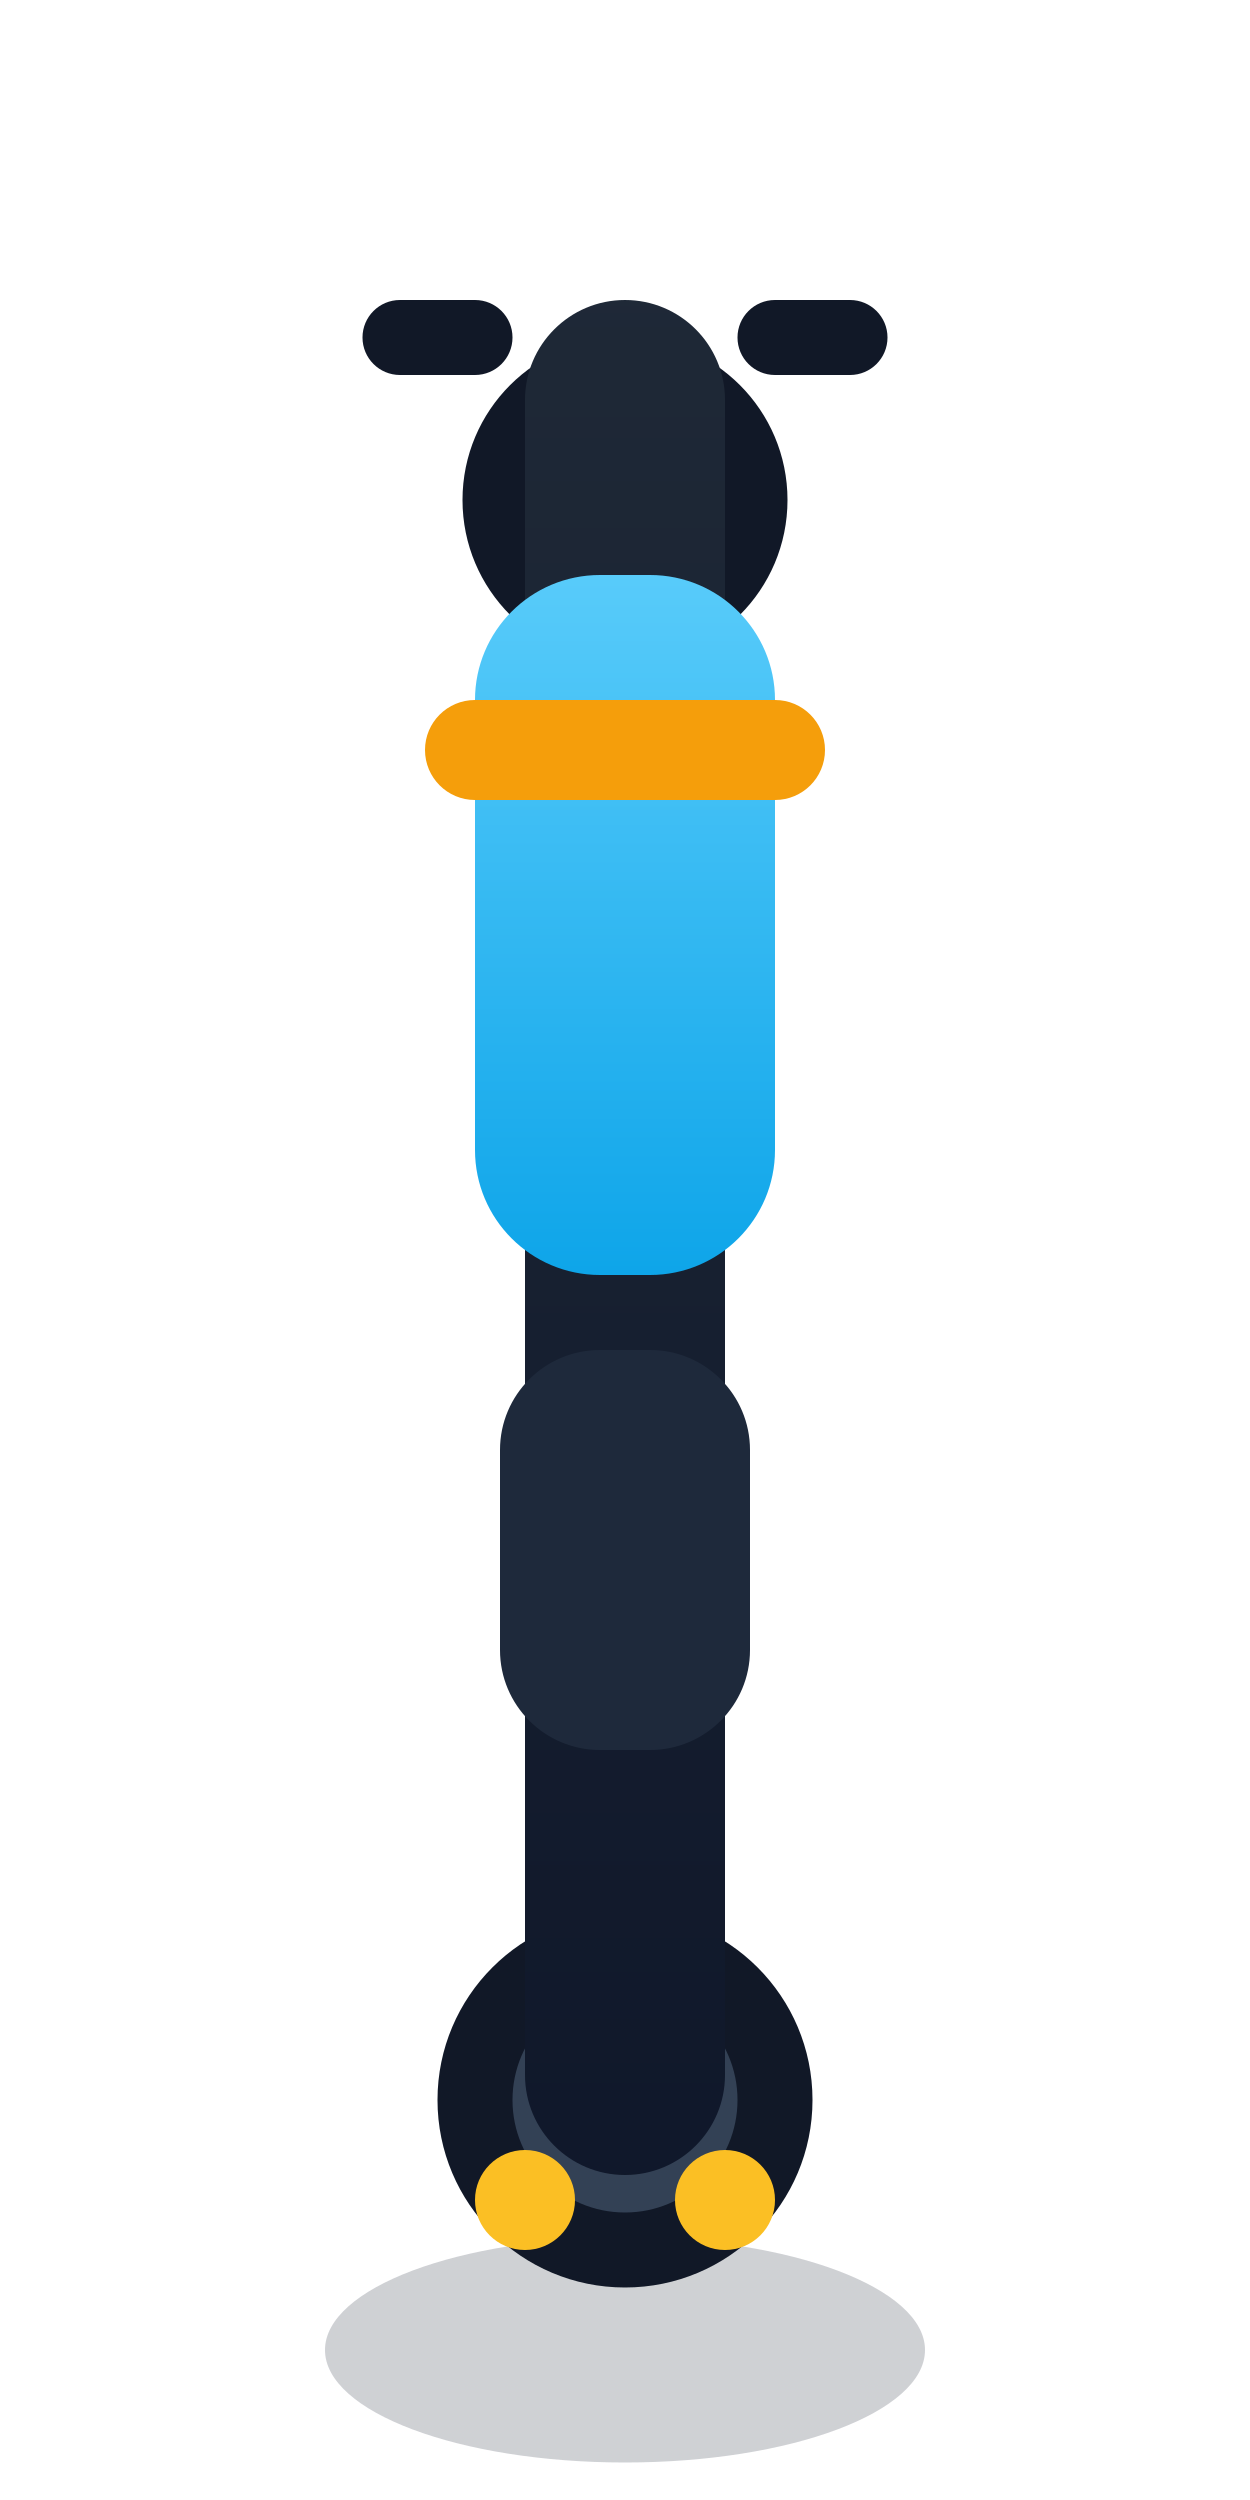
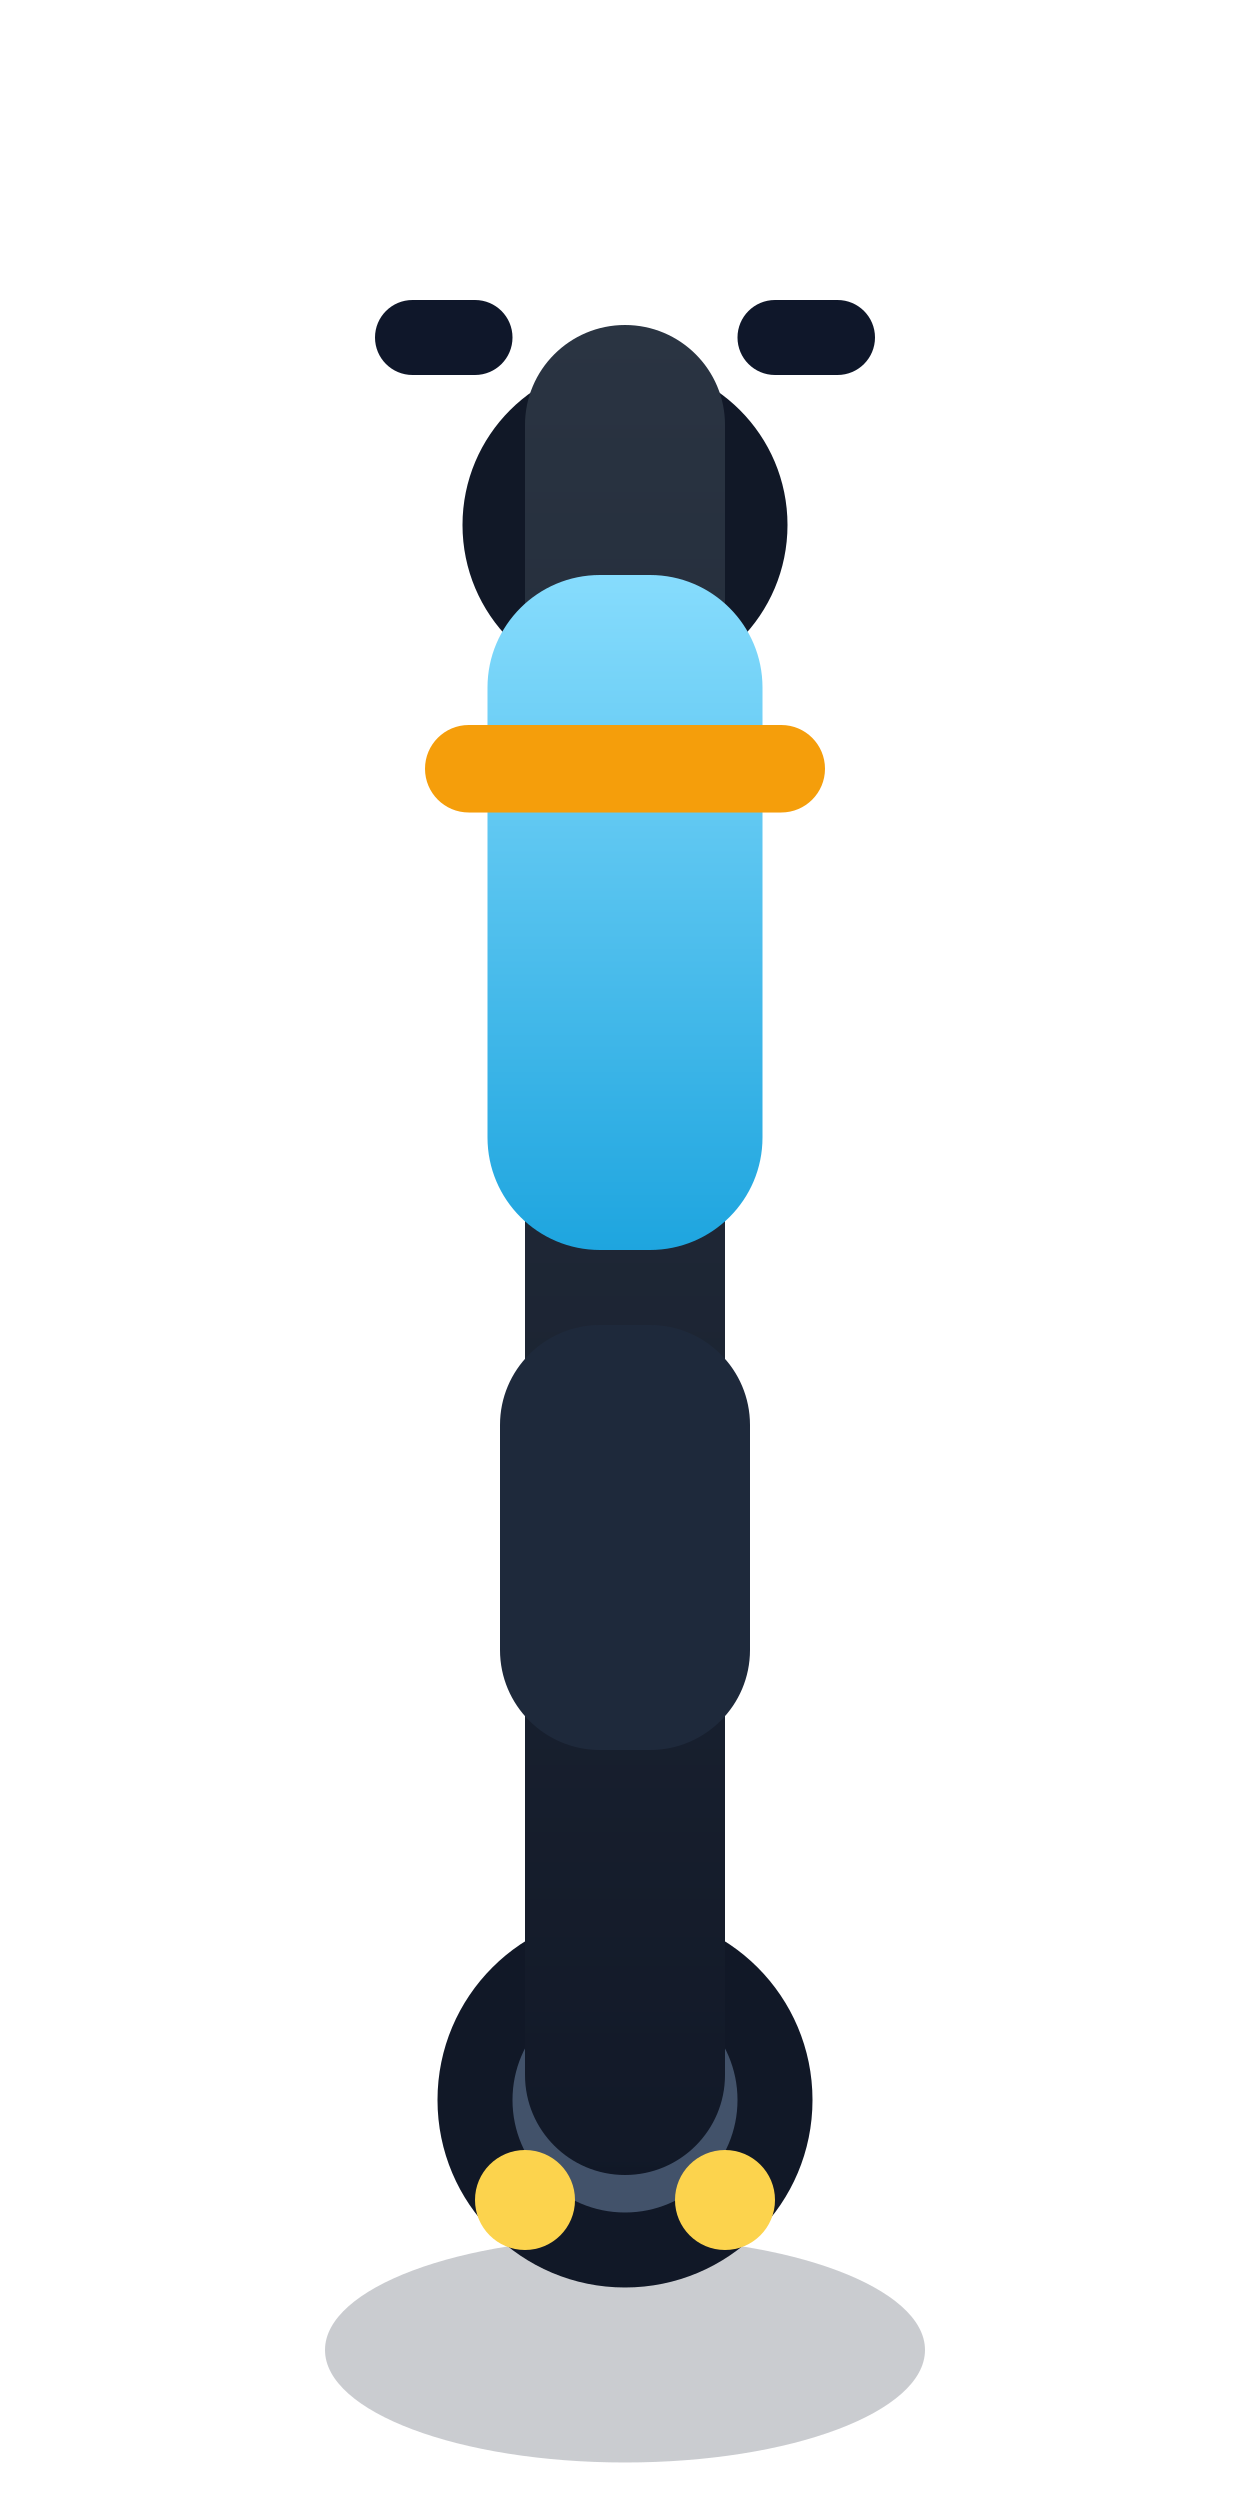
<svg xmlns="http://www.w3.org/2000/svg" width="100" height="200" viewBox="0 0 100 200">
  <defs>
-     <linearGradient id="bikeBody" x1="50" y1="20" x2="50" y2="180" gradientUnits="userSpaceOnUse">
-       <stop offset="0" stop-color="#1f2937" />
-       <stop offset="1" stop-color="#0f172a" />
+     <linearGradient id="obBikeBody" x1="50" y1="26" x2="50" y2="176" gradientUnits="userSpaceOnUse">
+       <stop offset="0" stop-color="#2a3442" />
+       <stop offset="1" stop-color="#111827" />
    </linearGradient>
-     <linearGradient id="bikeAccent" x1="50" y1="30" x2="50" y2="102" gradientUnits="userSpaceOnUse">
-       <stop offset="0" stop-color="#6dd6ff" />
-       <stop offset="1" stop-color="#0ea5e9" />
+     <linearGradient id="obBikeGlass" x1="50" y1="42" x2="50" y2="100" gradientUnits="userSpaceOnUse">
+       <stop offset="0" stop-color="#8ee0ff" />
+       <stop offset="1" stop-color="#1ea5df" />
    </linearGradient>
  </defs>
-   <ellipse cx="50" cy="188" rx="24" ry="9" fill="#0f172a" opacity="0.2" />
-   <circle cx="50" cy="40" r="13" fill="#111827" />
-   <circle cx="50" cy="40" r="8" fill="#334155" />
+   <ellipse cx="50" cy="188" rx="24" ry="9" fill="#0f172a" opacity="0.22" />
+   <circle cx="50" cy="42" r="13" fill="#111827" />
+   <circle cx="50" cy="42" r="8" fill="#42526a" />
  <circle cx="50" cy="168" r="15" fill="#111827" />
-   <circle cx="50" cy="168" r="9" fill="#334155" />
-   <rect x="42" y="24" width="16" height="150" rx="8" fill="url(#bikeBody)" />
-   <rect x="38" y="46" width="24" height="56" rx="10" fill="url(#bikeAccent)" />
-   <rect x="40" y="108" width="20" height="32" rx="8" fill="#1e293b" />
-   <rect x="34" y="56" width="32" height="8" rx="4" fill="#f59e0b" />
-   <rect x="29" y="24" width="12" height="6" rx="3" fill="#111827" />
-   <rect x="59" y="24" width="12" height="6" rx="3" fill="#111827" />
-   <circle cx="42" cy="176" r="4" fill="#fbbf24" />
-   <circle cx="58" cy="176" r="4" fill="#fbbf24" />
+   <circle cx="50" cy="168" r="9" fill="#42526a" />
+   <rect x="42" y="26" width="16" height="148" rx="8" fill="url(#obBikeBody)" />
+   <rect x="39" y="46" width="22" height="54" rx="9" fill="url(#obBikeGlass)" />
+   <rect x="40" y="106" width="20" height="34" rx="8" fill="#1e293b" />
+   <rect x="34" y="58" width="32" height="7" rx="3.5" fill="#f59e0b" />
+   <rect x="30" y="24" width="11" height="6" rx="3" fill="#0f172a" />
+   <rect x="59" y="24" width="11" height="6" rx="3" fill="#0f172a" />
+   <circle cx="42" cy="176" r="4" fill="#fcd34d" />
+   <circle cx="58" cy="176" r="4" fill="#fcd34d" />
</svg>
